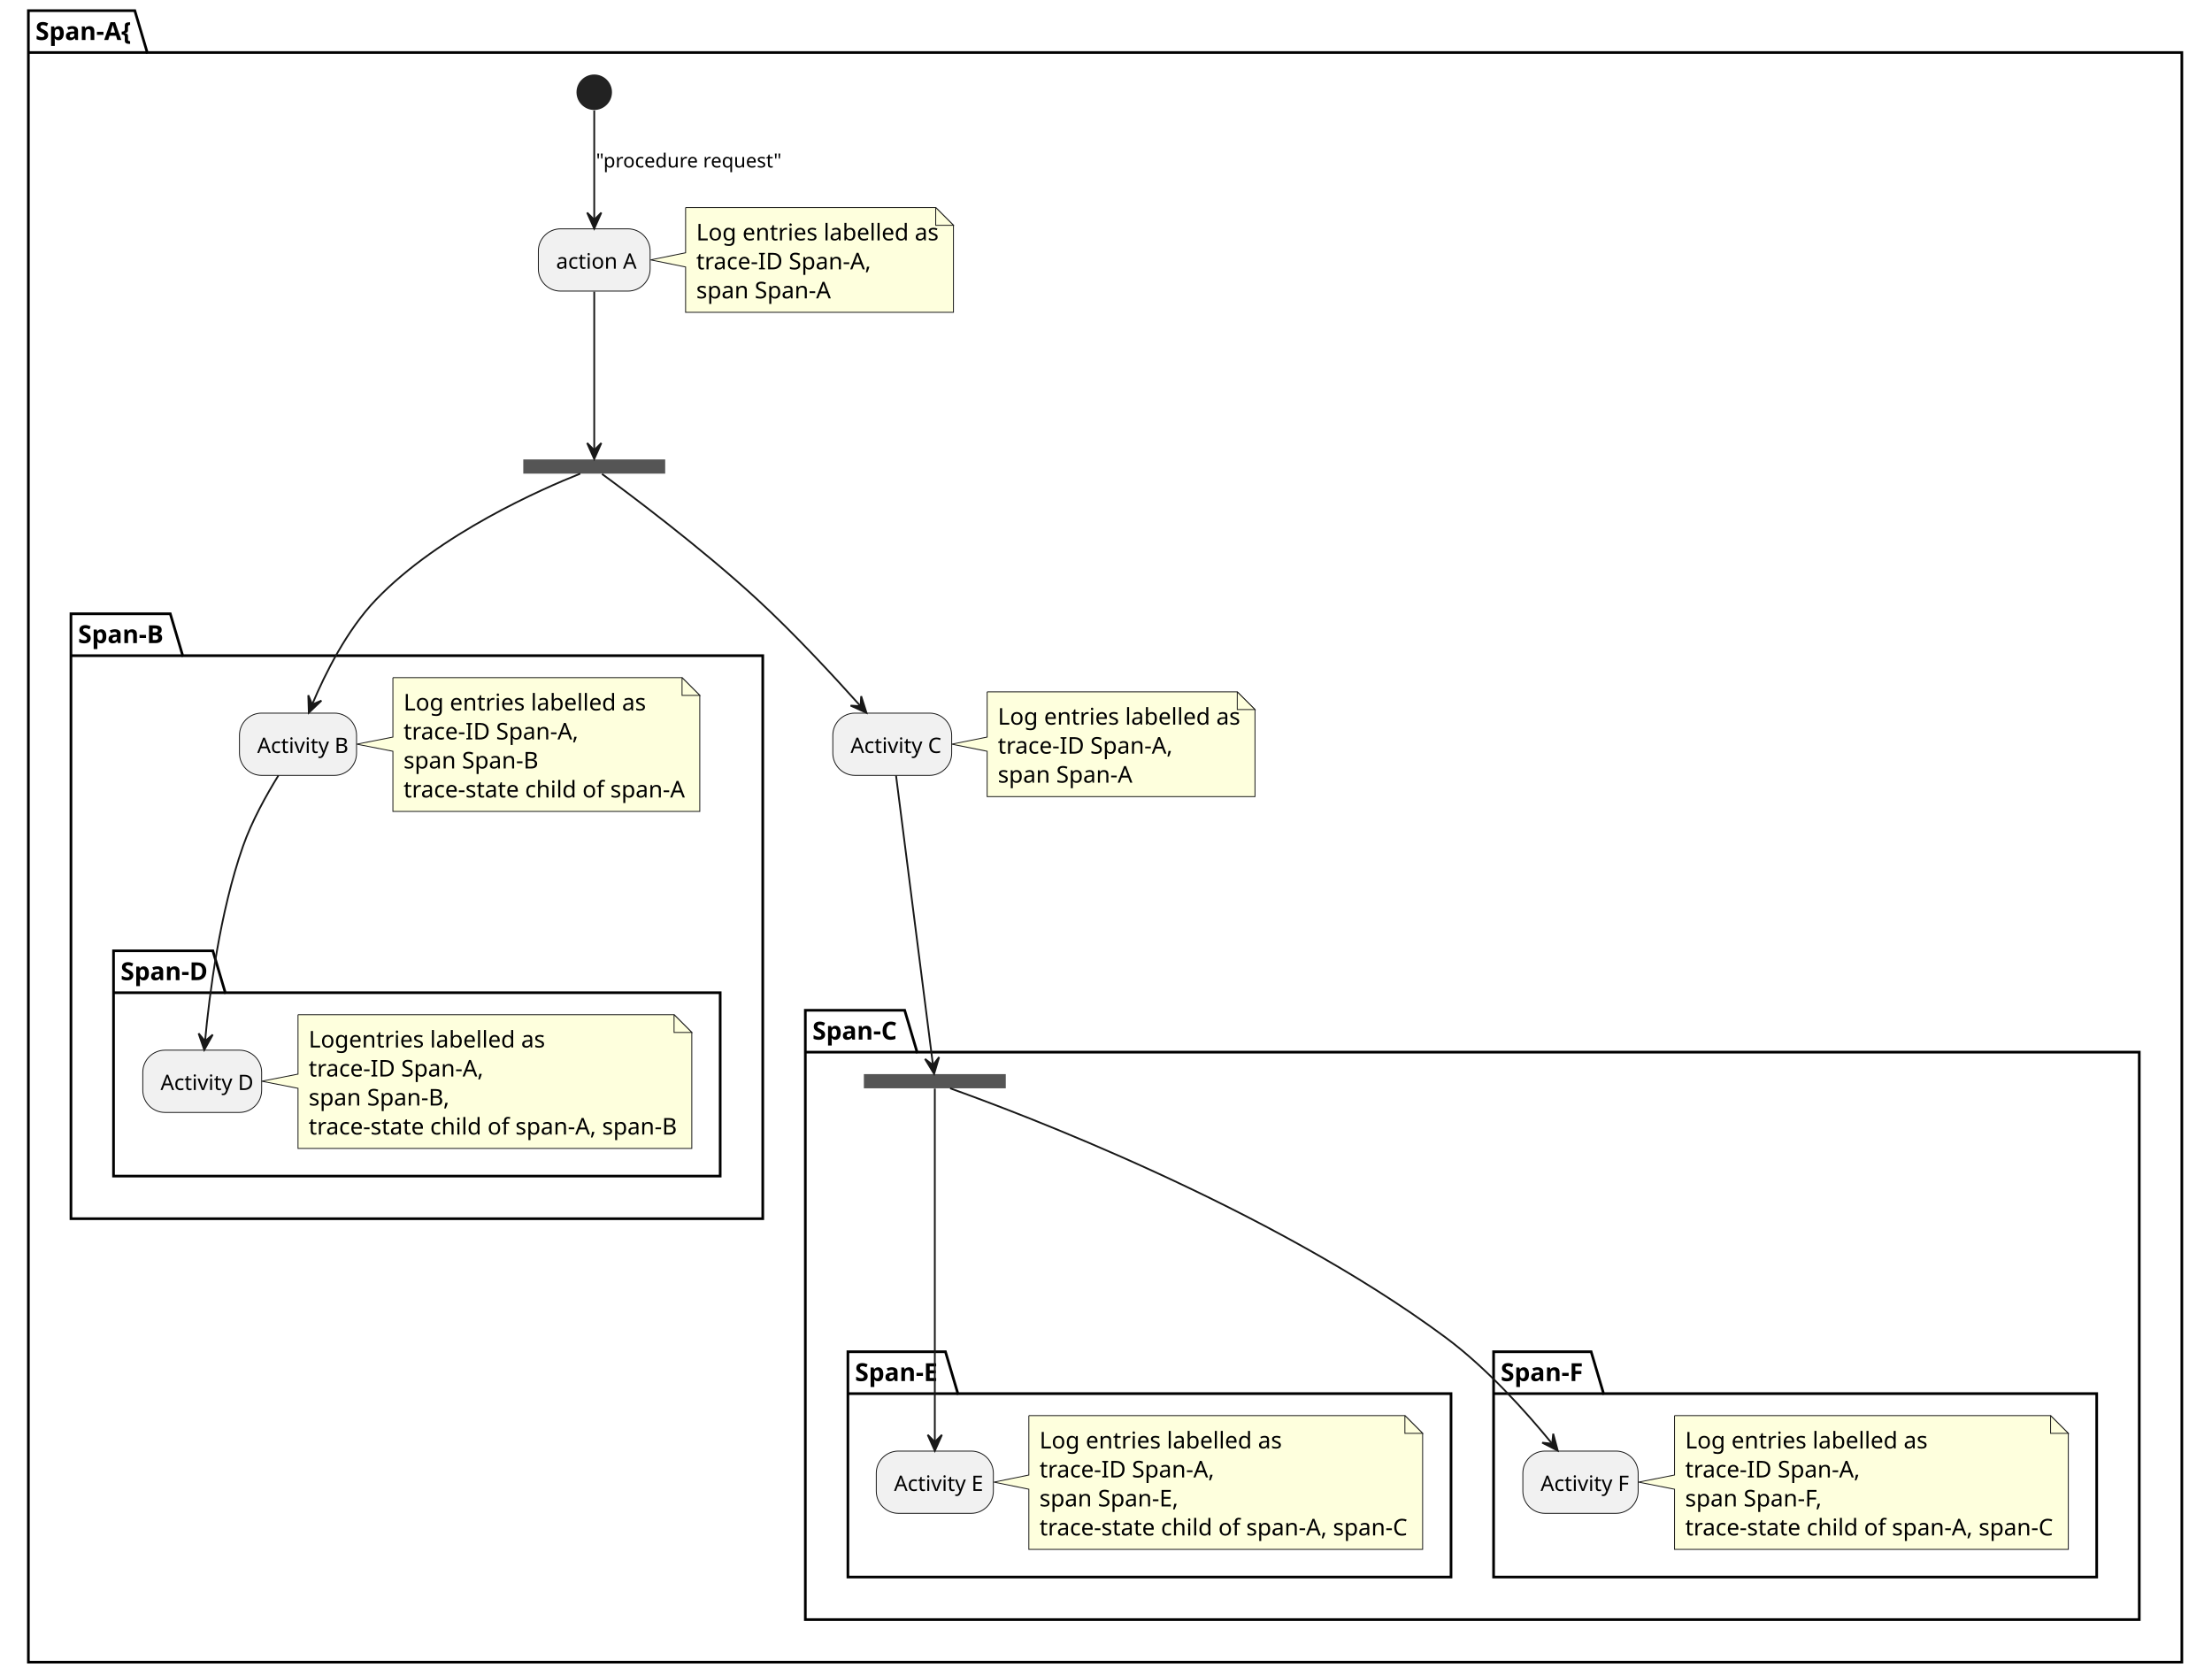
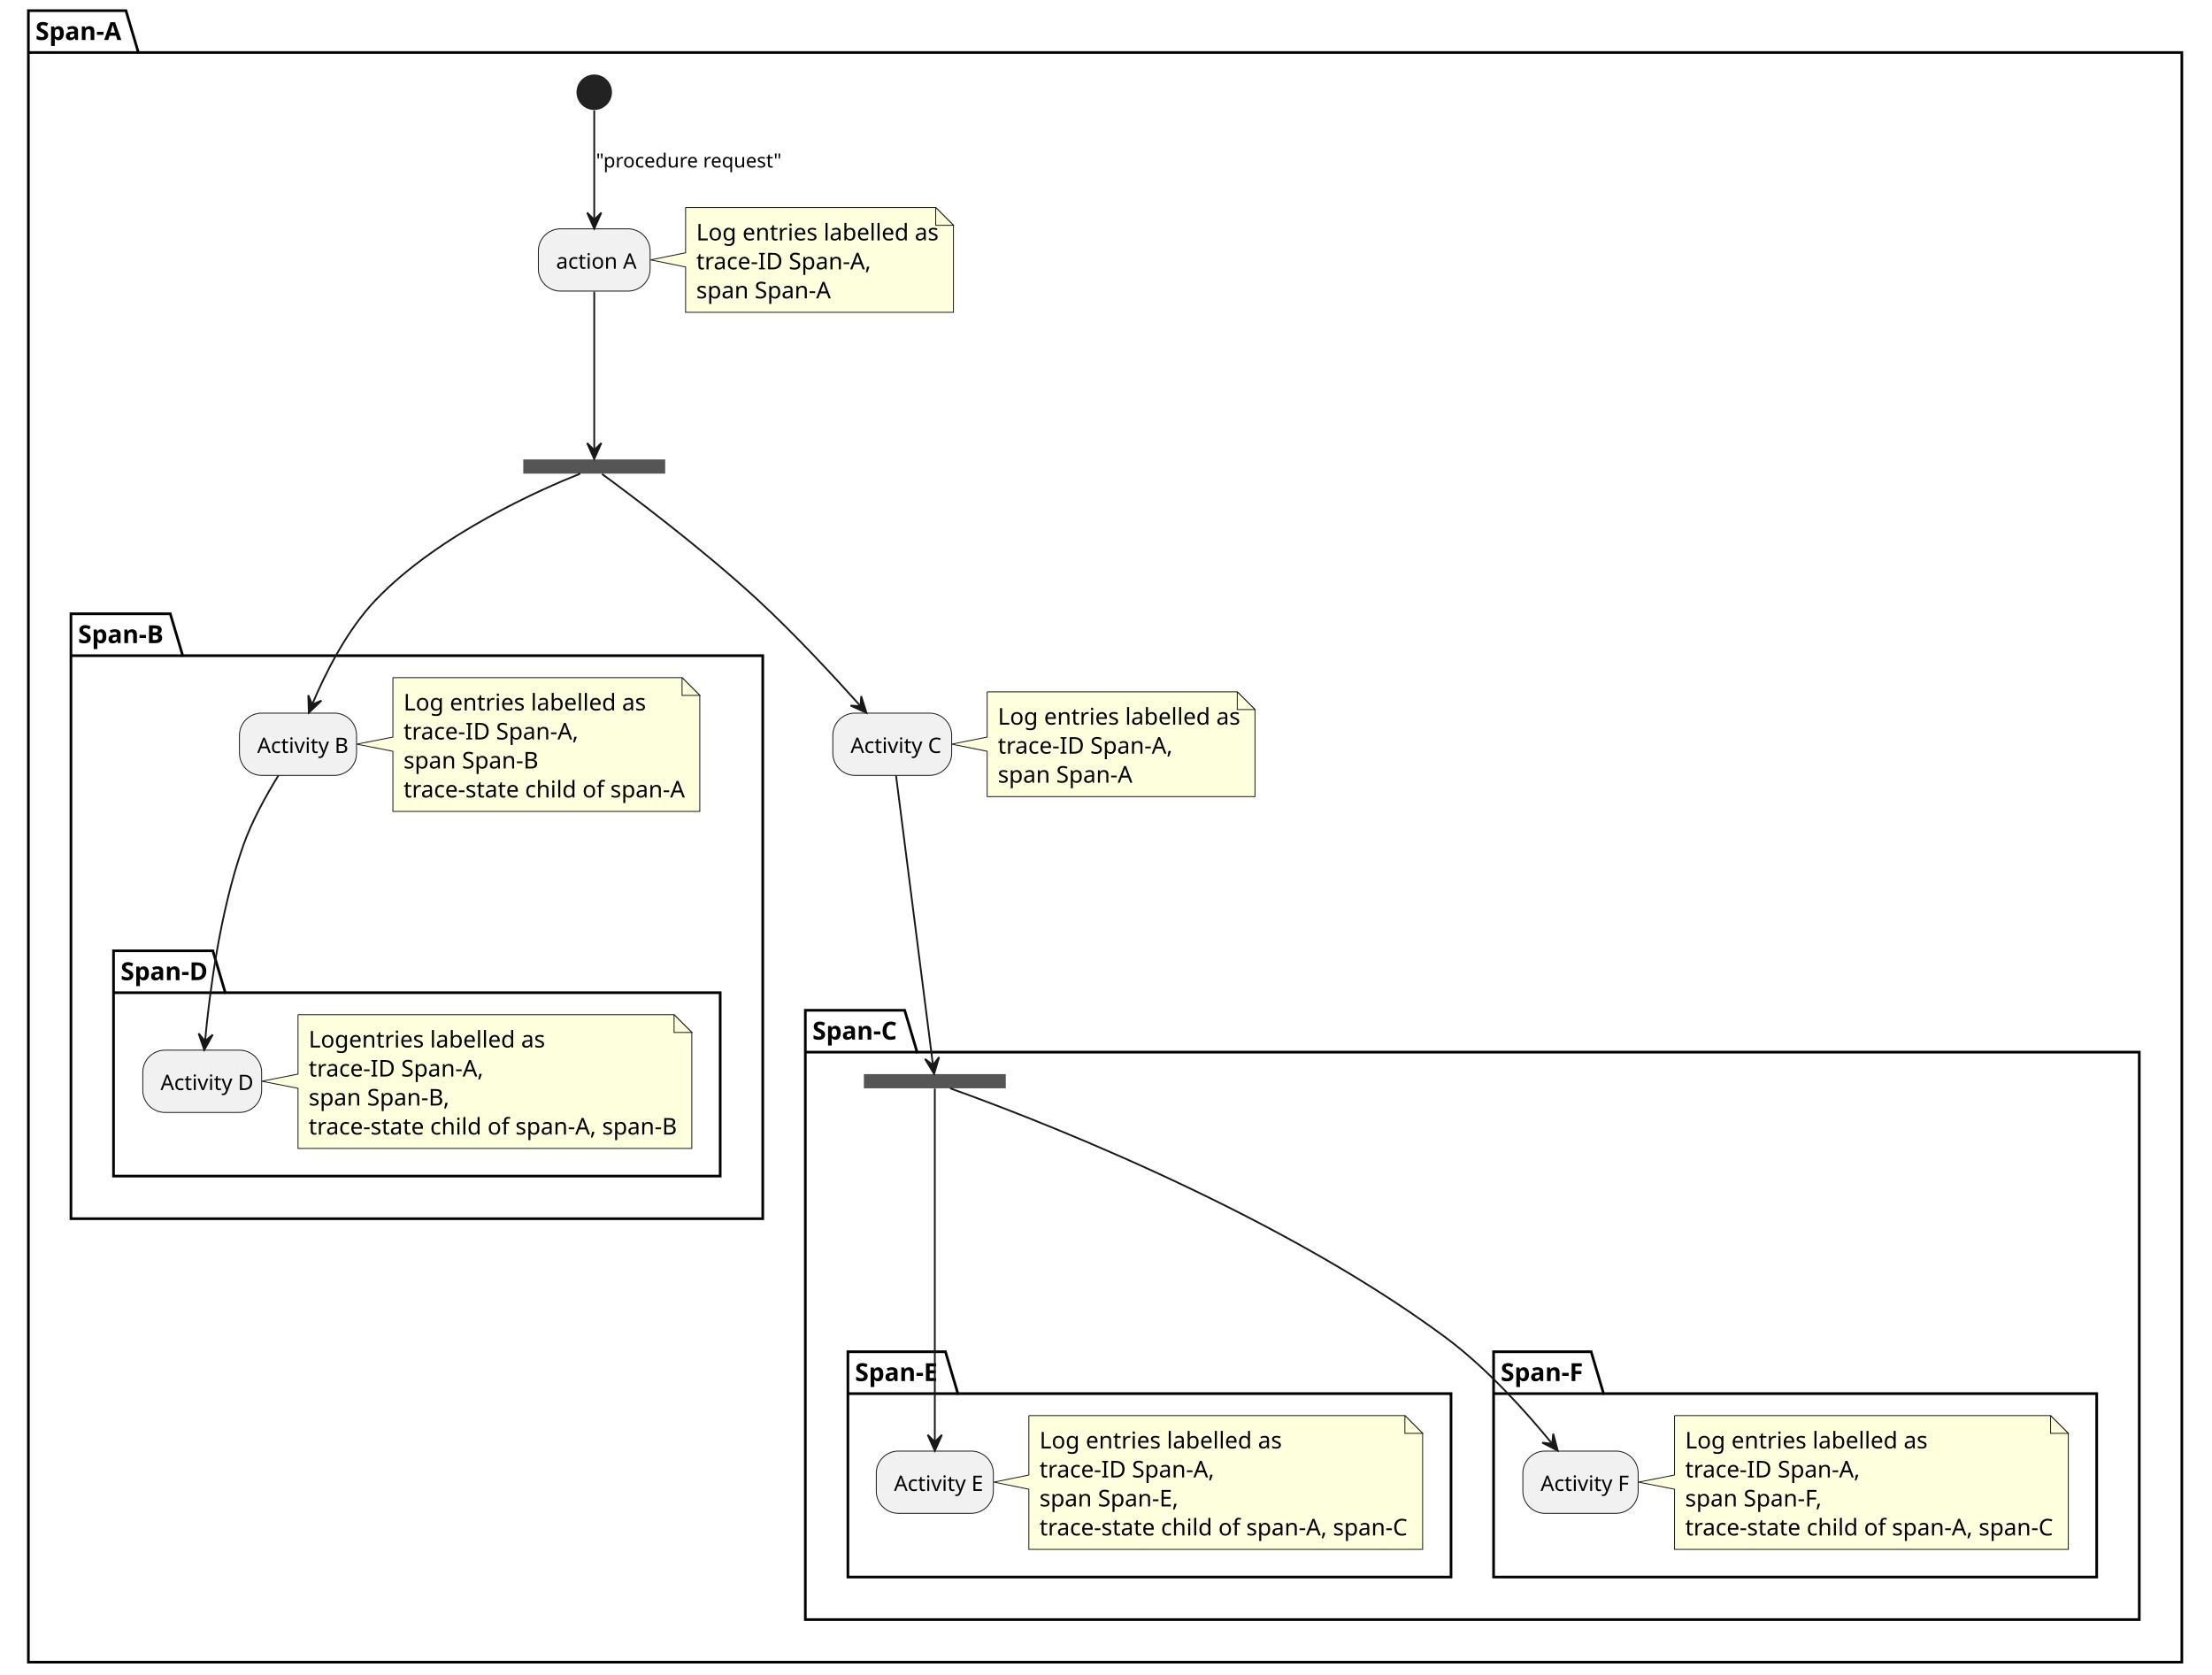
<svg xmlns="http://www.w3.org/2000/svg" contentStyleType="text/css" height="944px" preserveAspectRatio="none" style="width:1247px;height:944px;background:#FFFFFF;" version="1.1" viewBox="0 0 1247 944" width="1247px" zoomAndPan="magnify">
  <defs />
  <g>
-     <g id="cluster_Span-A{">
-       <polygon fill="none" points="16,6,76,6,83,29.609,1230,29.609,1230,937,16,937,16,6" style="stroke:#000000;stroke-width:1.5;" />
-       <line style="stroke:#000000;stroke-width:1.5;" x1="16" x2="83" y1="29.609" y2="29.609" />
-       <text fill="#000000" font-family="sans-serif" font-size="14" font-weight="bold" lengthAdjust="spacing" textLength="54" x="20" y="22.533">Span-A{</text>
+     <g id="cluster_Span-A">
+       <polygon fill="none" points="16,6,71,6,78,29.609,1230,29.609,1230,937,16,937,16,6" style="stroke:#000000;stroke-width:1.5;" />
+       <line style="stroke:#000000;stroke-width:1.5;" x1="16" x2="78" y1="29.609" y2="29.609" />
+       <text fill="#000000" font-family="sans-serif" font-size="14" font-weight="bold" lengthAdjust="spacing" textLength="49" x="20" y="22.533">Span-A</text>
    </g>
    <g id="cluster_Span-B">
      <polygon fill="none" points="40,346,96,346,103,369.609,430,369.609,430,687,40,687,40,346" style="stroke:#000000;stroke-width:1.5;" />
      <line style="stroke:#000000;stroke-width:1.5;" x1="40" x2="103" y1="369.609" y2="369.609" />
      <text fill="#000000" font-family="sans-serif" font-size="14" font-weight="bold" lengthAdjust="spacing" textLength="50" x="44" y="362.533">Span-B</text>
    </g>
    <g id="cluster_Span-D">
      <polygon fill="none" points="64,536,120,536,127,559.609,406,559.609,406,663,64,663,64,536" style="stroke:#000000;stroke-width:1.5;" />
      <line style="stroke:#000000;stroke-width:1.5;" x1="64" x2="127" y1="559.609" y2="559.609" />
      <text fill="#000000" font-family="sans-serif" font-size="14" font-weight="bold" lengthAdjust="spacing" textLength="50" x="68" y="552.533">Span-D</text>
    </g>
    <g id="cluster_Span-C">
      <polygon fill="none" points="454,569.5,510,569.5,517,593.109,1206,593.109,1206,913,454,913,454,569.5" style="stroke:#000000;stroke-width:1.5;" />
      <line style="stroke:#000000;stroke-width:1.5;" x1="454" x2="517" y1="593.109" y2="593.109" />
      <text fill="#000000" font-family="sans-serif" font-size="14" font-weight="bold" lengthAdjust="spacing" textLength="50" x="458" y="586.033">Span-C</text>
    </g>
    <g id="cluster_Span-E">
      <polygon fill="none" points="478,762,533,762,540,785.609,818,785.609,818,889,478,889,478,762" style="stroke:#000000;stroke-width:1.5;" />
      <line style="stroke:#000000;stroke-width:1.5;" x1="478" x2="540" y1="785.609" y2="785.609" />
      <text fill="#000000" font-family="sans-serif" font-size="14" font-weight="bold" lengthAdjust="spacing" textLength="49" x="482" y="778.533">Span-E</text>
    </g>
    <g id="cluster_Span-F">
      <polygon fill="none" points="842,762,897,762,904,785.609,1182,785.609,1182,889,842,889,842,762" style="stroke:#000000;stroke-width:1.5;" />
      <line style="stroke:#000000;stroke-width:1.5;" x1="842" x2="904" y1="785.609" y2="785.609" />
      <text fill="#000000" font-family="sans-serif" font-size="14" font-weight="bold" lengthAdjust="spacing" textLength="49" x="846" y="778.533">Span-F</text>
    </g>
    <ellipse cx="335" cy="52" fill="#222222" rx="10" ry="10" style="stroke:none;stroke-width:1.0;" />
    <rect fill="#F1F1F1" height="35.094" rx="12.5" ry="12.5" style="stroke:#181818;stroke-width:0.5;" width="63" x="303.5" y="129" />
    <text fill="#000000" font-family="sans-serif" font-size="12" lengthAdjust="spacing" textLength="43" x="313.5" y="151.457">action A</text>
    <g id="elem_GMN6">
      <path d="M386.5,117 L386.5,142.5 L366.75,146.5 L386.5,150.5 L386.5,176.055 A0,0 0 0 0 386.5,176.055 L537.5,176.055 A0,0 0 0 0 537.5,176.055 L537.5,127 L527.5,117 L386.5,117 A0,0 0 0 0 386.5,117 " fill="#FEFFDD" style="stroke:#181818;stroke-width:0.5;" />
      <path d="M527.5,117 L527.5,127 L537.5,127 L527.5,117 " fill="#FEFFDD" style="stroke:#181818;stroke-width:0.5;" />
      <text fill="#000000" font-family="sans-serif" font-size="13" lengthAdjust="spacing" textLength="130" x="392.5" y="135.495">Log entries labelled as</text>
      <text fill="#000000" font-family="sans-serif" font-size="13" lengthAdjust="spacing" textLength="96" x="392.5" y="151.847">trace-ID Span-A,</text>
      <text fill="#000000" font-family="sans-serif" font-size="13" lengthAdjust="spacing" textLength="75" x="392.5" y="168.198">span Span-A</text>
    </g>
    <rect fill="#555555" height="8" style="stroke:none;stroke-width:1.0;" width="80" x="295" y="259" />
    <rect fill="#F1F1F1" height="35.094" rx="12.5" ry="12.5" style="stroke:#181818;stroke-width:0.5;" width="67" x="469.5" y="402" />
    <text fill="#000000" font-family="sans-serif" font-size="12" lengthAdjust="spacing" textLength="47" x="479.5" y="424.457">Activity C</text>
    <g id="elem_GMN25">
      <path d="M556.5,390 L556.5,415.5 L536.51,419.5 L556.5,423.5 L556.5,449.055 A0,0 0 0 0 556.5,449.055 L707.5,449.055 A0,0 0 0 0 707.5,449.055 L707.5,400 L697.5,390 L556.5,390 A0,0 0 0 0 556.5,390 " fill="#FEFFDD" style="stroke:#181818;stroke-width:0.5;" />
      <path d="M697.5,390 L697.5,400 L707.5,400 L697.5,390 " fill="#FEFFDD" style="stroke:#181818;stroke-width:0.5;" />
      <text fill="#000000" font-family="sans-serif" font-size="13" lengthAdjust="spacing" textLength="130" x="562.5" y="408.495">Log entries labelled as</text>
      <text fill="#000000" font-family="sans-serif" font-size="13" lengthAdjust="spacing" textLength="96" x="562.5" y="424.847">trace-ID Span-A,</text>
      <text fill="#000000" font-family="sans-serif" font-size="13" lengthAdjust="spacing" textLength="75" x="562.5" y="441.198">span Span-A</text>
    </g>
    <rect fill="#F1F1F1" height="35.094" rx="12.5" ry="12.5" style="stroke:#181818;stroke-width:0.5;" width="66" x="135" y="402" />
    <text fill="#000000" font-family="sans-serif" font-size="12" lengthAdjust="spacing" textLength="46" x="145" y="424.457">Activity B</text>
    <g id="elem_GMN14">
      <path d="M221.5,382 L221.5,415.5 L201.09,419.5 L221.5,423.5 L221.5,457.406 A0,0 0 0 0 221.5,457.406 L394.5,457.406 A0,0 0 0 0 394.5,457.406 L394.5,392 L384.5,382 L221.5,382 A0,0 0 0 0 221.5,382 " fill="#FEFFDD" style="stroke:#181818;stroke-width:0.5;" />
      <path d="M384.5,382 L384.5,392 L394.5,392 L384.5,382 " fill="#FEFFDD" style="stroke:#181818;stroke-width:0.5;" />
      <text fill="#000000" font-family="sans-serif" font-size="13" lengthAdjust="spacing" textLength="130" x="227.5" y="400.495">Log entries labelled as</text>
      <text fill="#000000" font-family="sans-serif" font-size="13" lengthAdjust="spacing" textLength="96" x="227.5" y="416.847">trace-ID Span-A,</text>
      <text fill="#000000" font-family="sans-serif" font-size="13" lengthAdjust="spacing" textLength="75" x="227.5" y="433.198">span Span-B</text>
      <text fill="#000000" font-family="sans-serif" font-size="13" lengthAdjust="spacing" textLength="152" x="227.5" y="449.55">trace-state child of span-A</text>
    </g>
    <rect fill="#F1F1F1" height="35.094" rx="12.5" ry="12.5" style="stroke:#181818;stroke-width:0.5;" width="67" x="80.5" y="592" />
    <text fill="#000000" font-family="sans-serif" font-size="12" lengthAdjust="spacing" textLength="47" x="90.5" y="614.457">Activity D</text>
    <g id="elem_GMN20">
      <path d="M168,572 L168,605.5 L147.52,609.5 L168,613.5 L168,647.406 A0,0 0 0 0 168,647.406 L390,647.406 A0,0 0 0 0 390,647.406 L390,582 L380,572 L168,572 A0,0 0 0 0 168,572 " fill="#FEFFDD" style="stroke:#181818;stroke-width:0.5;" />
      <path d="M380,572 L380,582 L390,582 L380,572 " fill="#FEFFDD" style="stroke:#181818;stroke-width:0.5;" />
      <text fill="#000000" font-family="sans-serif" font-size="13" lengthAdjust="spacing" textLength="126" x="174" y="590.495">Logentries labelled as</text>
      <text fill="#000000" font-family="sans-serif" font-size="13" lengthAdjust="spacing" textLength="96" x="174" y="606.847">trace-ID Span-A,</text>
      <text fill="#000000" font-family="sans-serif" font-size="13" lengthAdjust="spacing" textLength="79" x="174" y="623.198">span Span-B,</text>
      <text fill="#000000" font-family="sans-serif" font-size="13" lengthAdjust="spacing" textLength="201" x="174" y="639.55">trace-state child of span-A, span-B</text>
    </g>
    <rect fill="#555555" height="8" style="stroke:none;stroke-width:1.0;" width="80" x="487" y="605.5" />
    <rect fill="#F1F1F1" height="35.094" rx="12.5" ry="12.5" style="stroke:#181818;stroke-width:0.5;" width="66" x="494" y="818" />
    <text fill="#000000" font-family="sans-serif" font-size="12" lengthAdjust="spacing" textLength="46" x="504" y="840.457">Activity E</text>
    <g id="elem_GMN34">
      <path d="M580,798 L580,831.5 L560.31,835.5 L580,839.5 L580,873.406 A0,0 0 0 0 580,873.406 L802,873.406 A0,0 0 0 0 802,873.406 L802,808 L792,798 L580,798 A0,0 0 0 0 580,798 " fill="#FEFFDD" style="stroke:#181818;stroke-width:0.5;" />
      <path d="M792,798 L792,808 L802,808 L792,798 " fill="#FEFFDD" style="stroke:#181818;stroke-width:0.5;" />
      <text fill="#000000" font-family="sans-serif" font-size="13" lengthAdjust="spacing" textLength="130" x="586" y="816.495">Log entries labelled as</text>
      <text fill="#000000" font-family="sans-serif" font-size="13" lengthAdjust="spacing" textLength="96" x="586" y="832.847">trace-ID Span-A,</text>
      <text fill="#000000" font-family="sans-serif" font-size="13" lengthAdjust="spacing" textLength="79" x="586" y="849.198">span Span-E,</text>
      <text fill="#000000" font-family="sans-serif" font-size="13" lengthAdjust="spacing" textLength="201" x="586" y="865.55">trace-state child of span-A, span-C</text>
    </g>
    <rect fill="#F1F1F1" height="35.094" rx="12.5" ry="12.5" style="stroke:#181818;stroke-width:0.5;" width="65" x="858.5" y="818" />
    <text fill="#000000" font-family="sans-serif" font-size="12" lengthAdjust="spacing" textLength="45" x="868.5" y="840.457">Activity F</text>
    <g id="elem_GMN40">
      <path d="M944,798 L944,831.5 L923.67,835.5 L944,839.5 L944,873.406 A0,0 0 0 0 944,873.406 L1166,873.406 A0,0 0 0 0 1166,873.406 L1166,808 L1156,798 L944,798 A0,0 0 0 0 944,798 " fill="#FEFFDD" style="stroke:#181818;stroke-width:0.5;" />
      <path d="M1156,798 L1156,808 L1166,808 L1156,798 " fill="#FEFFDD" style="stroke:#181818;stroke-width:0.5;" />
      <text fill="#000000" font-family="sans-serif" font-size="13" lengthAdjust="spacing" textLength="130" x="950" y="816.495">Log entries labelled as</text>
      <text fill="#000000" font-family="sans-serif" font-size="13" lengthAdjust="spacing" textLength="96" x="950" y="832.847">trace-ID Span-A,</text>
      <text fill="#000000" font-family="sans-serif" font-size="13" lengthAdjust="spacing" textLength="78" x="950" y="849.198">span Span-F,</text>
      <text fill="#000000" font-family="sans-serif" font-size="13" lengthAdjust="spacing" textLength="201" x="950" y="865.55">trace-state child of span-A, span-C</text>
    </g>
    <g id="link_start_action A">
      <path d="M335,62.21 C335,76.41 335,104.06 335,123.6 " fill="none" id="start-to-action A" style="stroke:#181818;stroke-width:1.0;" />
      <polygon fill="#181818" points="335,128.88,339,119.88,335,123.88,331,119.88,335,128.88" style="stroke:#181818;stroke-width:1.0;" />
      <text fill="#000000" font-family="sans-serif" font-size="11" lengthAdjust="spacing" textLength="98" x="336" y="94.419">"procedure request"</text>
    </g>
    <g id="link_action A_S1">
      <path d="M335,164.39 C335,189.21 335,234.61 335,253.45 " fill="none" id="action A-to-S1" style="stroke:#181818;stroke-width:1.0;" />
      <polygon fill="#181818" points="335,258.75,339,249.75,335,253.75,331,249.75,335,258.75" style="stroke:#181818;stroke-width:1.0;" />
    </g>
    <g id="link_S1_Activity B">
      <path d="M327.13,267 C306.09,275.37 247.71,300.78 212,338 C195.57,355.12 183.36,379.58 176.02,397.04 " fill="none" id="S1-to-Activity B" style="stroke:#181818;stroke-width:1.0;" />
      <polygon fill="#181818" points="174.09,401.76,181.208,394.953,175.989,397.135,173.807,391.915,174.09,401.76" style="stroke:#181818;stroke-width:1.0;" />
    </g>
    <g id="link_Activity B_Activity D">
      <path d="M156.97,437.13 C150.23,448.04 141.96,462.85 137,477 C123.91,514.31 118.05,560.3 115.6,586.83 " fill="none" id="Activity B-to-Activity D" style="stroke:#181818;stroke-width:1.0;" />
      <polygon fill="#181818" points="115.15,591.87,119.931,583.259,115.592,586.89,111.962,582.551,115.15,591.87" style="stroke:#181818;stroke-width:1.0;" />
    </g>
    <g id="link_S1_Activity C">
      <path d="M339.39,267.19 C352.93,277.12 395.08,308.51 427,338 C447.82,357.24 469.88,381.03 484.84,397.74 " fill="none" id="S1-to-Activity C" style="stroke:#181818;stroke-width:1.0;" />
      <polygon fill="#181818" points="488.48,401.83,485.49,392.446,485.158,398.093,479.511,397.761,488.48,401.83" style="stroke:#181818;stroke-width:1.0;" />
    </g>
    <g id="link_Activity C_S2">
      <path d="M505.13,437.18 C510.1,476.11 522.32,571.8 525.96,600.34 " fill="none" id="Activity C-to-S2" style="stroke:#181818;stroke-width:1.0;" />
      <polygon fill="#181818" points="526.6,605.36,529.409,595.92,525.957,600.402,521.476,596.949,526.6,605.36" style="stroke:#181818;stroke-width:1.0;" />
    </g>
    <g id="link_S2_Activity E">
      <path d="M527,613.67 C527,635.26 527,761.5 527,812.82 " fill="none" id="S2-to-Activity E" style="stroke:#181818;stroke-width:1.0;" />
      <polygon fill="#181818" points="527,817.84,531,808.84,527,812.84,523,808.84,527,817.84" style="stroke:#181818;stroke-width:1.0;" />
    </g>
    <g id="link_S2_Activity F">
      <path d="M535.62,613.51 C571.96,626.46 715.39,680.12 815,754 C838.2,771.21 860.35,795.95 874.69,813.45 " fill="none" id="S2-to-Activity F" style="stroke:#181818;stroke-width:1.0;" />
      <polygon fill="#181818" points="878.16,817.74,875.61,808.227,875.016,813.852,869.39,813.258,878.16,817.74" style="stroke:#181818;stroke-width:1.0;" />
    </g>
  </g>
</svg>
